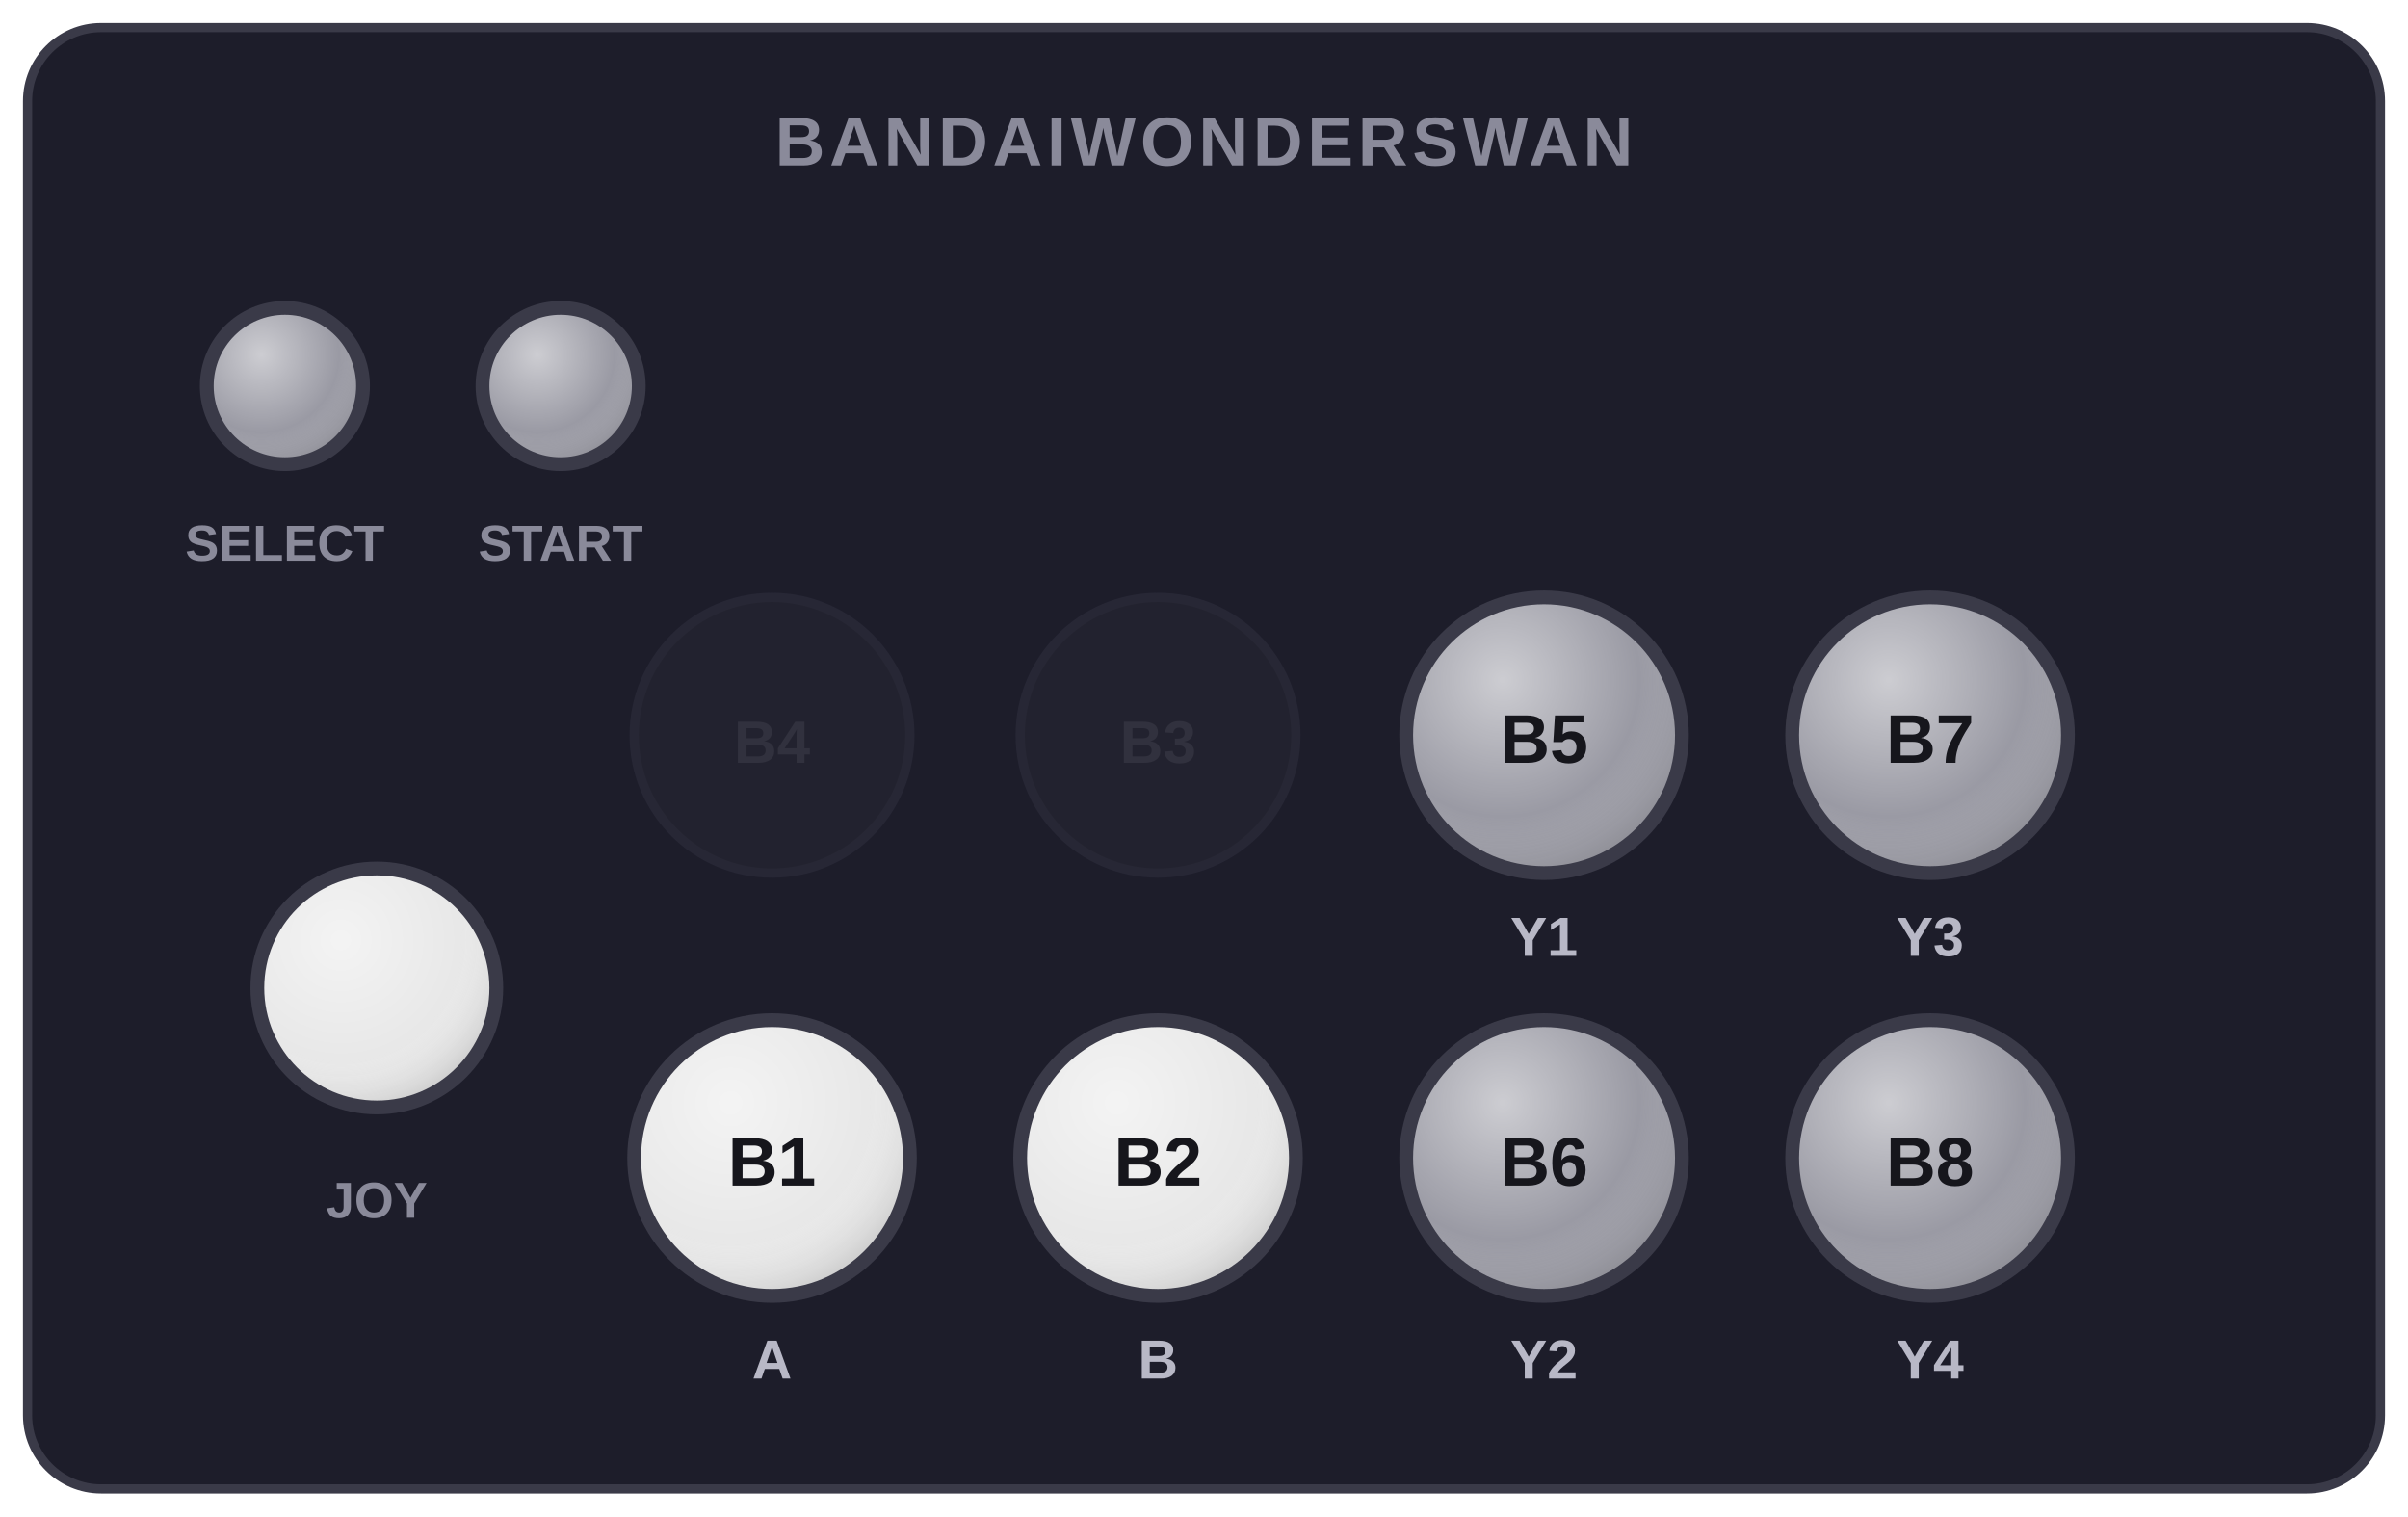
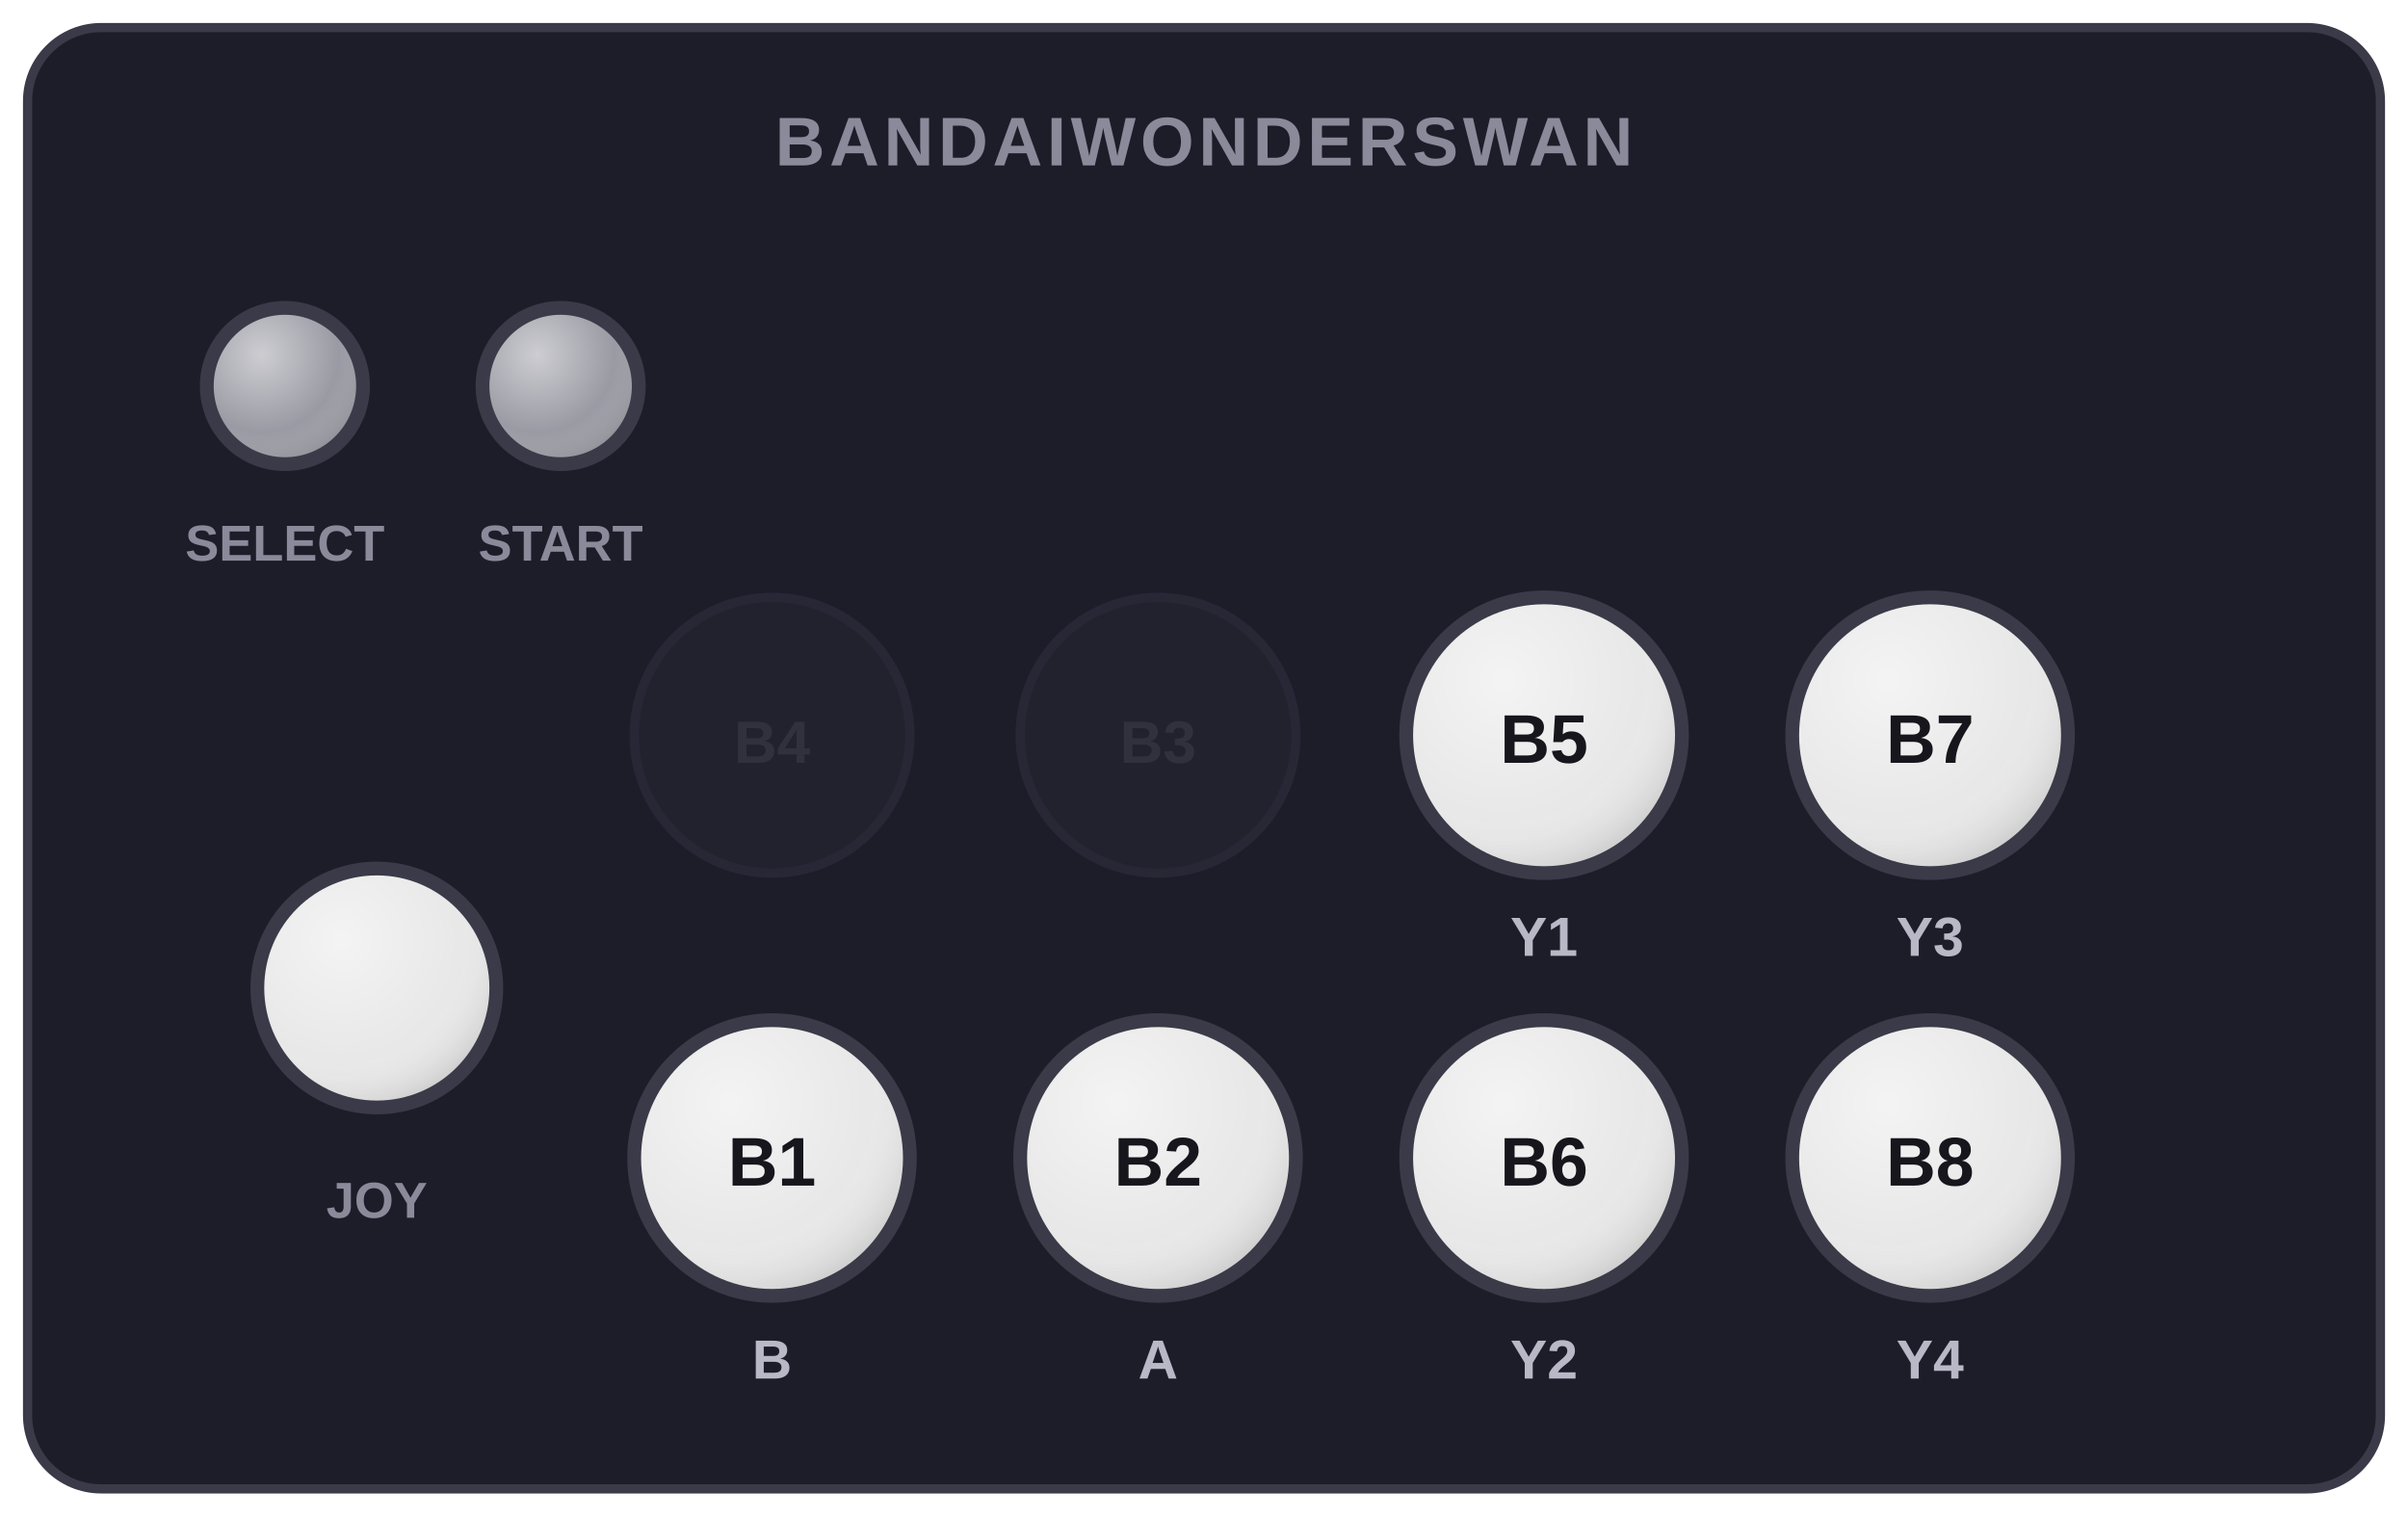
<svg xmlns="http://www.w3.org/2000/svg" viewBox="0 0 524 330" font-family="Segoe UI, Arial, sans-serif">
  <defs>
    <radialGradient id="dome" cx="0.35" cy="0.3" r="0.9">
      <stop offset="0" stop-color="#ffffff" stop-opacity="0.5" />
      <stop offset="0.55" stop-color="#ffffff" stop-opacity="0" />
      <stop offset="1" stop-color="#000000" stop-opacity="0.35" />
    </radialGradient>
  </defs>
  <rect x="6" y="6" width="512" height="318" rx="16" fill="#1d1d2a" stroke="#3a3a48" stroke-width="2" />
  <text x="262" y="36" text-anchor="middle" fill="#8a8a9a" font-size="15" font-weight="bold" letter-spacing="1">BANDAIWONDERSWAN</text>
  <circle cx="62" cy="84" r="17" fill="#9a9aa4" />
  <circle cx="62" cy="84" r="17" fill="url(#dome)" />
  <circle cx="62" cy="84" r="17" fill="none" stroke="#3a3a48" stroke-width="3" />
  <text x="62" y="122" text-anchor="middle" fill="#8a8a9a" font-size="11" font-weight="bold">SELECT</text>
  <circle cx="122" cy="84" r="17" fill="#9a9aa4" />
  <circle cx="122" cy="84" r="17" fill="url(#dome)" />
  <circle cx="122" cy="84" r="17" fill="none" stroke="#3a3a48" stroke-width="3" />
  <text x="122" y="122" text-anchor="middle" fill="#8a8a9a" font-size="11" font-weight="bold">START</text>
  <circle cx="82" cy="215" r="26" fill="#e8e8e8" />
  <circle cx="82" cy="215" r="26" fill="url(#dome)" />
  <circle cx="82" cy="215" r="26" fill="none" stroke="#3a3a48" stroke-width="3" />
  <text x="82" y="265" text-anchor="middle" fill="#8a8a9a" font-size="11" font-weight="bold">JOY</text>
  <g opacity="0.18">
    <circle cx="168" cy="160" r="30" fill="#3a3a48" />
    <circle cx="168" cy="160" r="30" fill="none" stroke="#55556a" stroke-width="2" />
    <text x="168" y="166" text-anchor="middle" fill="#8a8a9a" font-size="13" font-weight="bold">B4</text>
  </g>
  <g opacity="0.18">
    <circle cx="252" cy="160" r="30" fill="#3a3a48" />
    <circle cx="252" cy="160" r="30" fill="none" stroke="#55556a" stroke-width="2" />
    <text x="252" y="166" text-anchor="middle" fill="#8a8a9a" font-size="13" font-weight="bold">B3</text>
  </g>
-   <circle cx="336" cy="160" r="30" fill="#9a9aa4" />
+   <circle cx="336" cy="160" r="30" fill="#e8e8e8" />
  <circle cx="336" cy="160" r="30" fill="url(#dome)" />
  <circle cx="336" cy="160" r="30" fill="none" stroke="#3a3a48" stroke-width="3" />
  <text x="336" y="166" text-anchor="middle" fill="#16161c" font-size="15" font-weight="bold">B5</text>
  <text x="336" y="208" text-anchor="middle" fill="#b8b8c6" font-size="12" font-weight="bold">Y1</text>
-   <circle cx="420" cy="160" r="30" fill="#9a9aa4" />
+   <circle cx="420" cy="160" r="30" fill="#e8e8e8" />
  <circle cx="420" cy="160" r="30" fill="url(#dome)" />
  <circle cx="420" cy="160" r="30" fill="none" stroke="#3a3a48" stroke-width="3" />
  <text x="420" y="166" text-anchor="middle" fill="#16161c" font-size="15" font-weight="bold">B7</text>
  <text x="420" y="208" text-anchor="middle" fill="#b8b8c6" font-size="12" font-weight="bold">Y3</text>
  <circle cx="168" cy="252" r="30" fill="#e8e8e8" />
  <circle cx="168" cy="252" r="30" fill="url(#dome)" />
  <circle cx="168" cy="252" r="30" fill="none" stroke="#3a3a48" stroke-width="3" />
  <text x="168" y="258" text-anchor="middle" fill="#16161c" font-size="15" font-weight="bold">B1</text>
-   <text x="168" y="300" text-anchor="middle" fill="#b8b8c6" font-size="12" font-weight="bold">A</text>
+   <text x="168" y="300" text-anchor="middle" fill="#b8b8c6" font-size="12" font-weight="bold">B</text>
  <circle cx="252" cy="252" r="30" fill="#e8e8e8" />
  <circle cx="252" cy="252" r="30" fill="url(#dome)" />
  <circle cx="252" cy="252" r="30" fill="none" stroke="#3a3a48" stroke-width="3" />
  <text x="252" y="258" text-anchor="middle" fill="#16161c" font-size="15" font-weight="bold">B2</text>
-   <text x="252" y="300" text-anchor="middle" fill="#b8b8c6" font-size="12" font-weight="bold">B</text>
-   <circle cx="336" cy="252" r="30" fill="#9a9aa4" />
+   <text x="252" y="300" text-anchor="middle" fill="#b8b8c6" font-size="12" font-weight="bold">A</text>
+   <circle cx="336" cy="252" r="30" fill="#e8e8e8" />
  <circle cx="336" cy="252" r="30" fill="url(#dome)" />
  <circle cx="336" cy="252" r="30" fill="none" stroke="#3a3a48" stroke-width="3" />
  <text x="336" y="258" text-anchor="middle" fill="#16161c" font-size="15" font-weight="bold">B6</text>
  <text x="336" y="300" text-anchor="middle" fill="#b8b8c6" font-size="12" font-weight="bold">Y2</text>
-   <circle cx="420" cy="252" r="30" fill="#9a9aa4" />
+   <circle cx="420" cy="252" r="30" fill="#e8e8e8" />
  <circle cx="420" cy="252" r="30" fill="url(#dome)" />
  <circle cx="420" cy="252" r="30" fill="none" stroke="#3a3a48" stroke-width="3" />
  <text x="420" y="258" text-anchor="middle" fill="#16161c" font-size="15" font-weight="bold">B8</text>
  <text x="420" y="300" text-anchor="middle" fill="#b8b8c6" font-size="12" font-weight="bold">Y4</text>
</svg>
